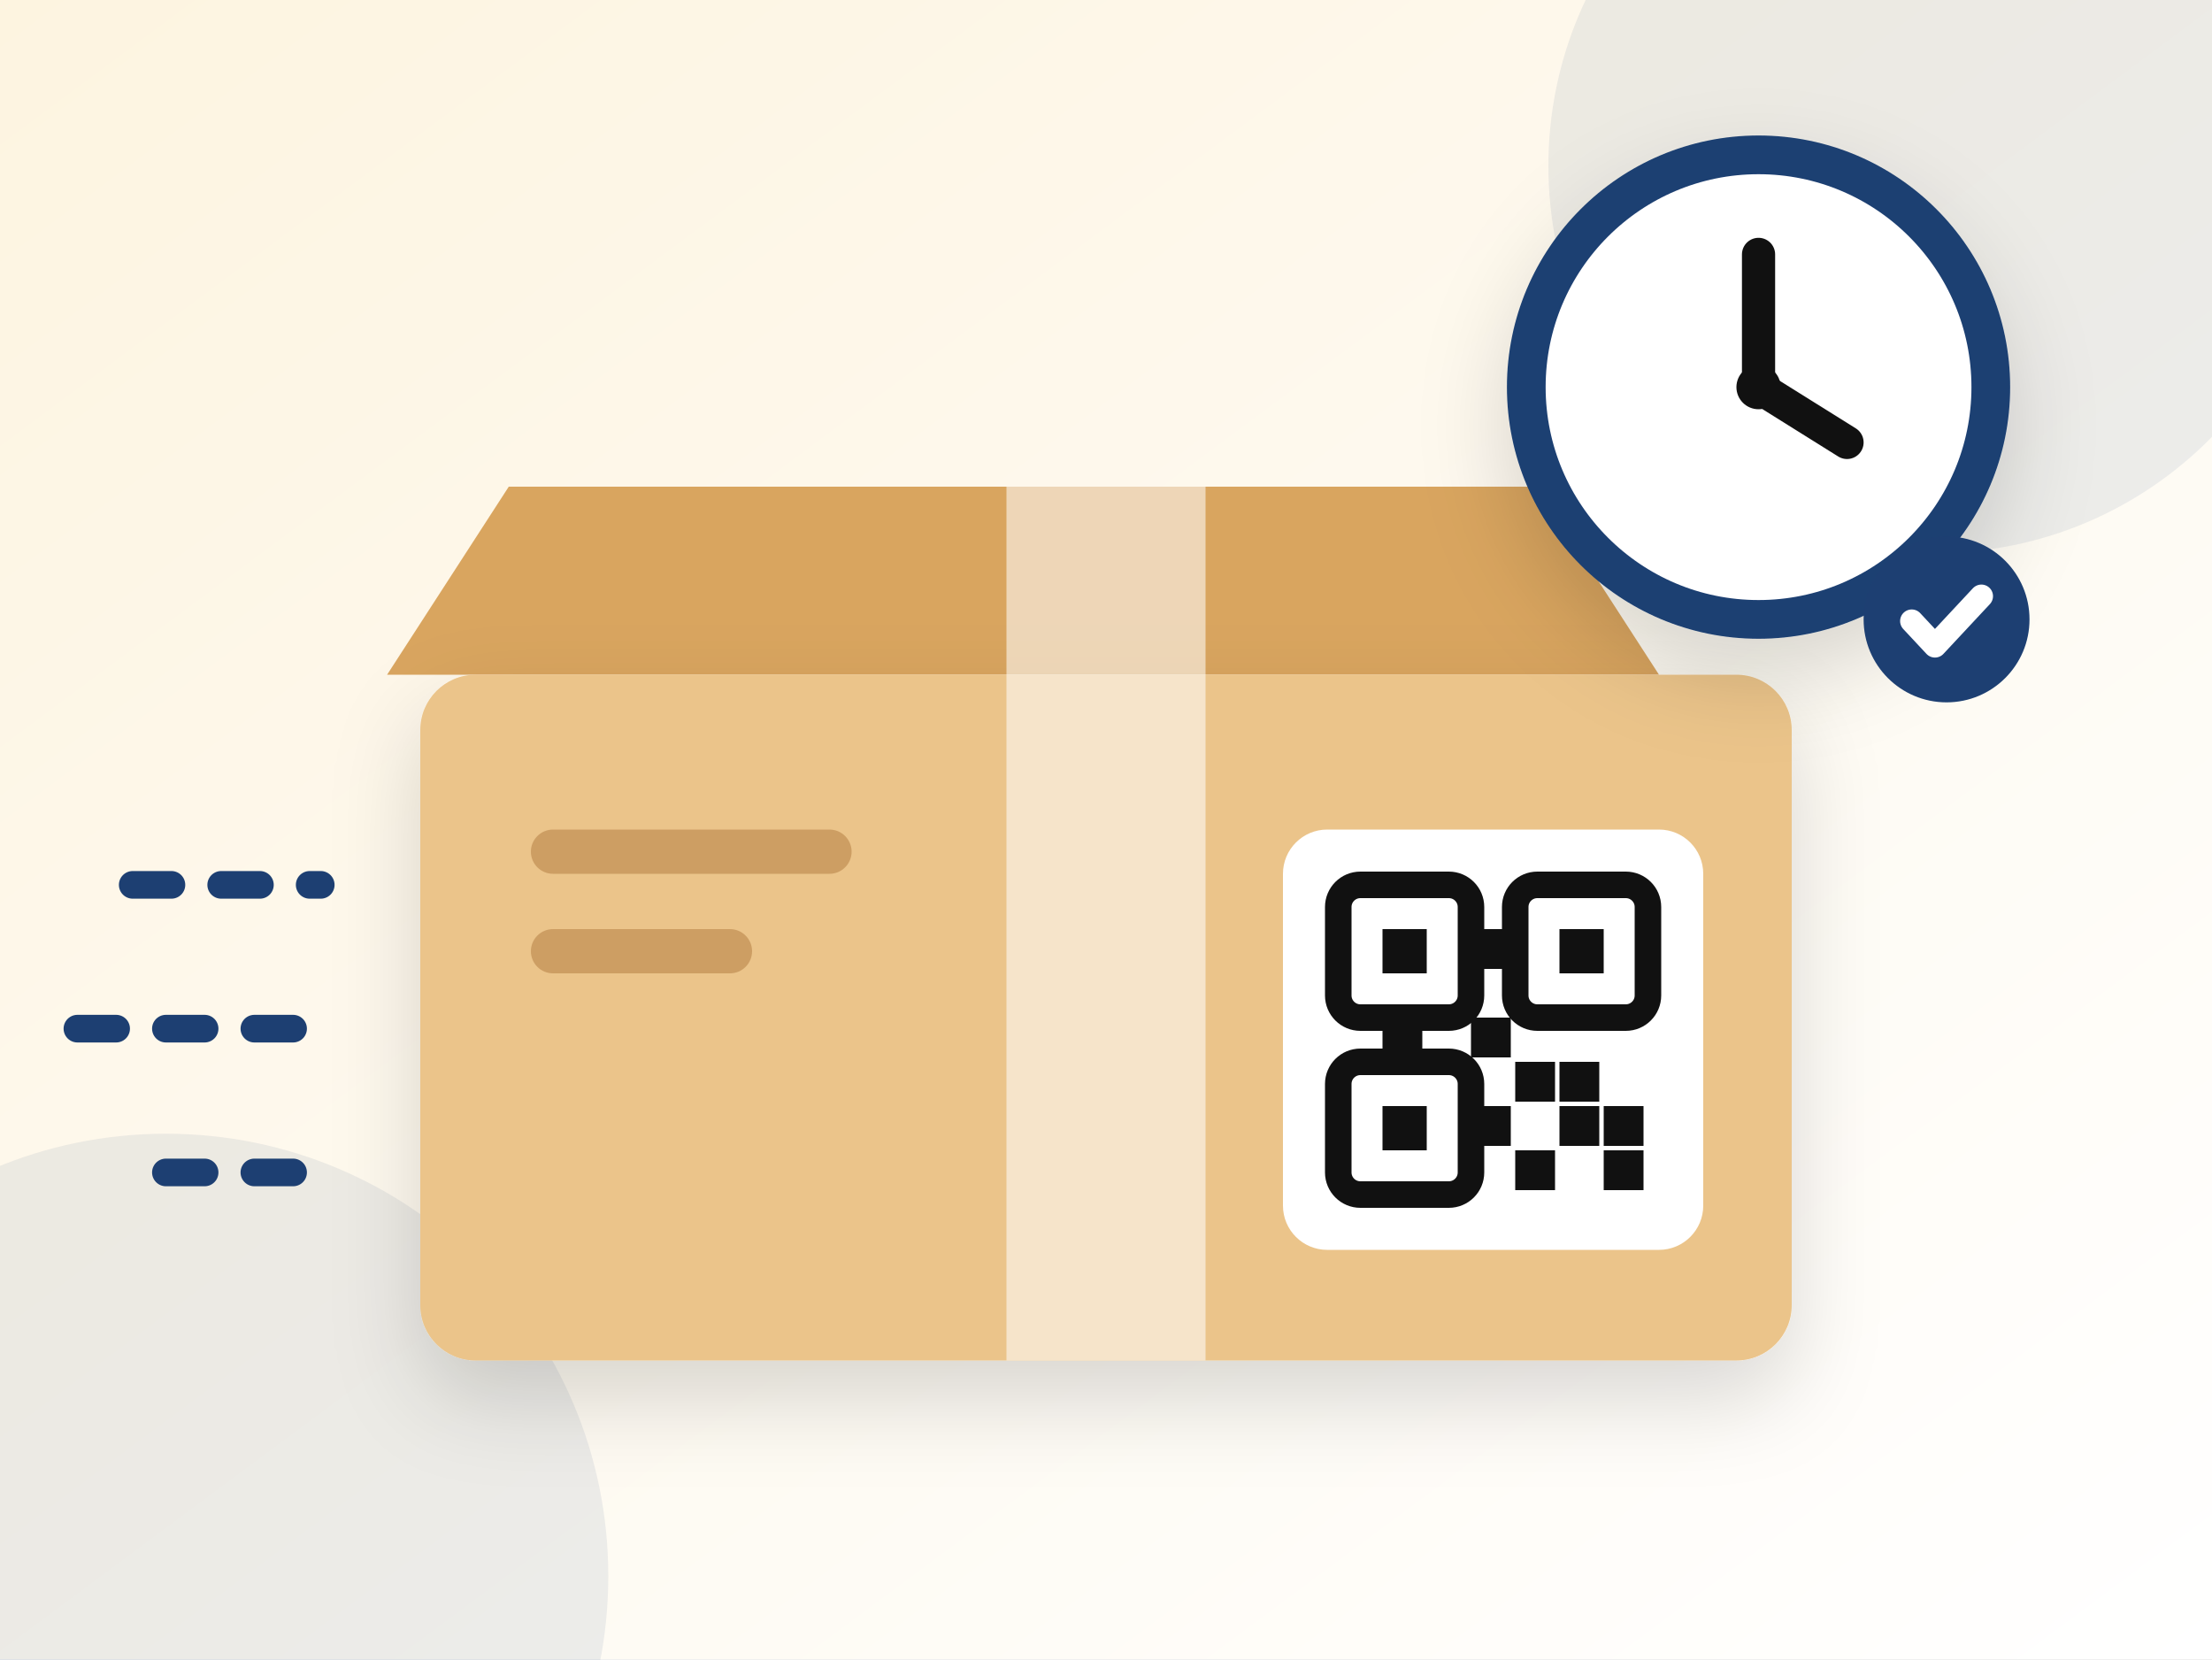
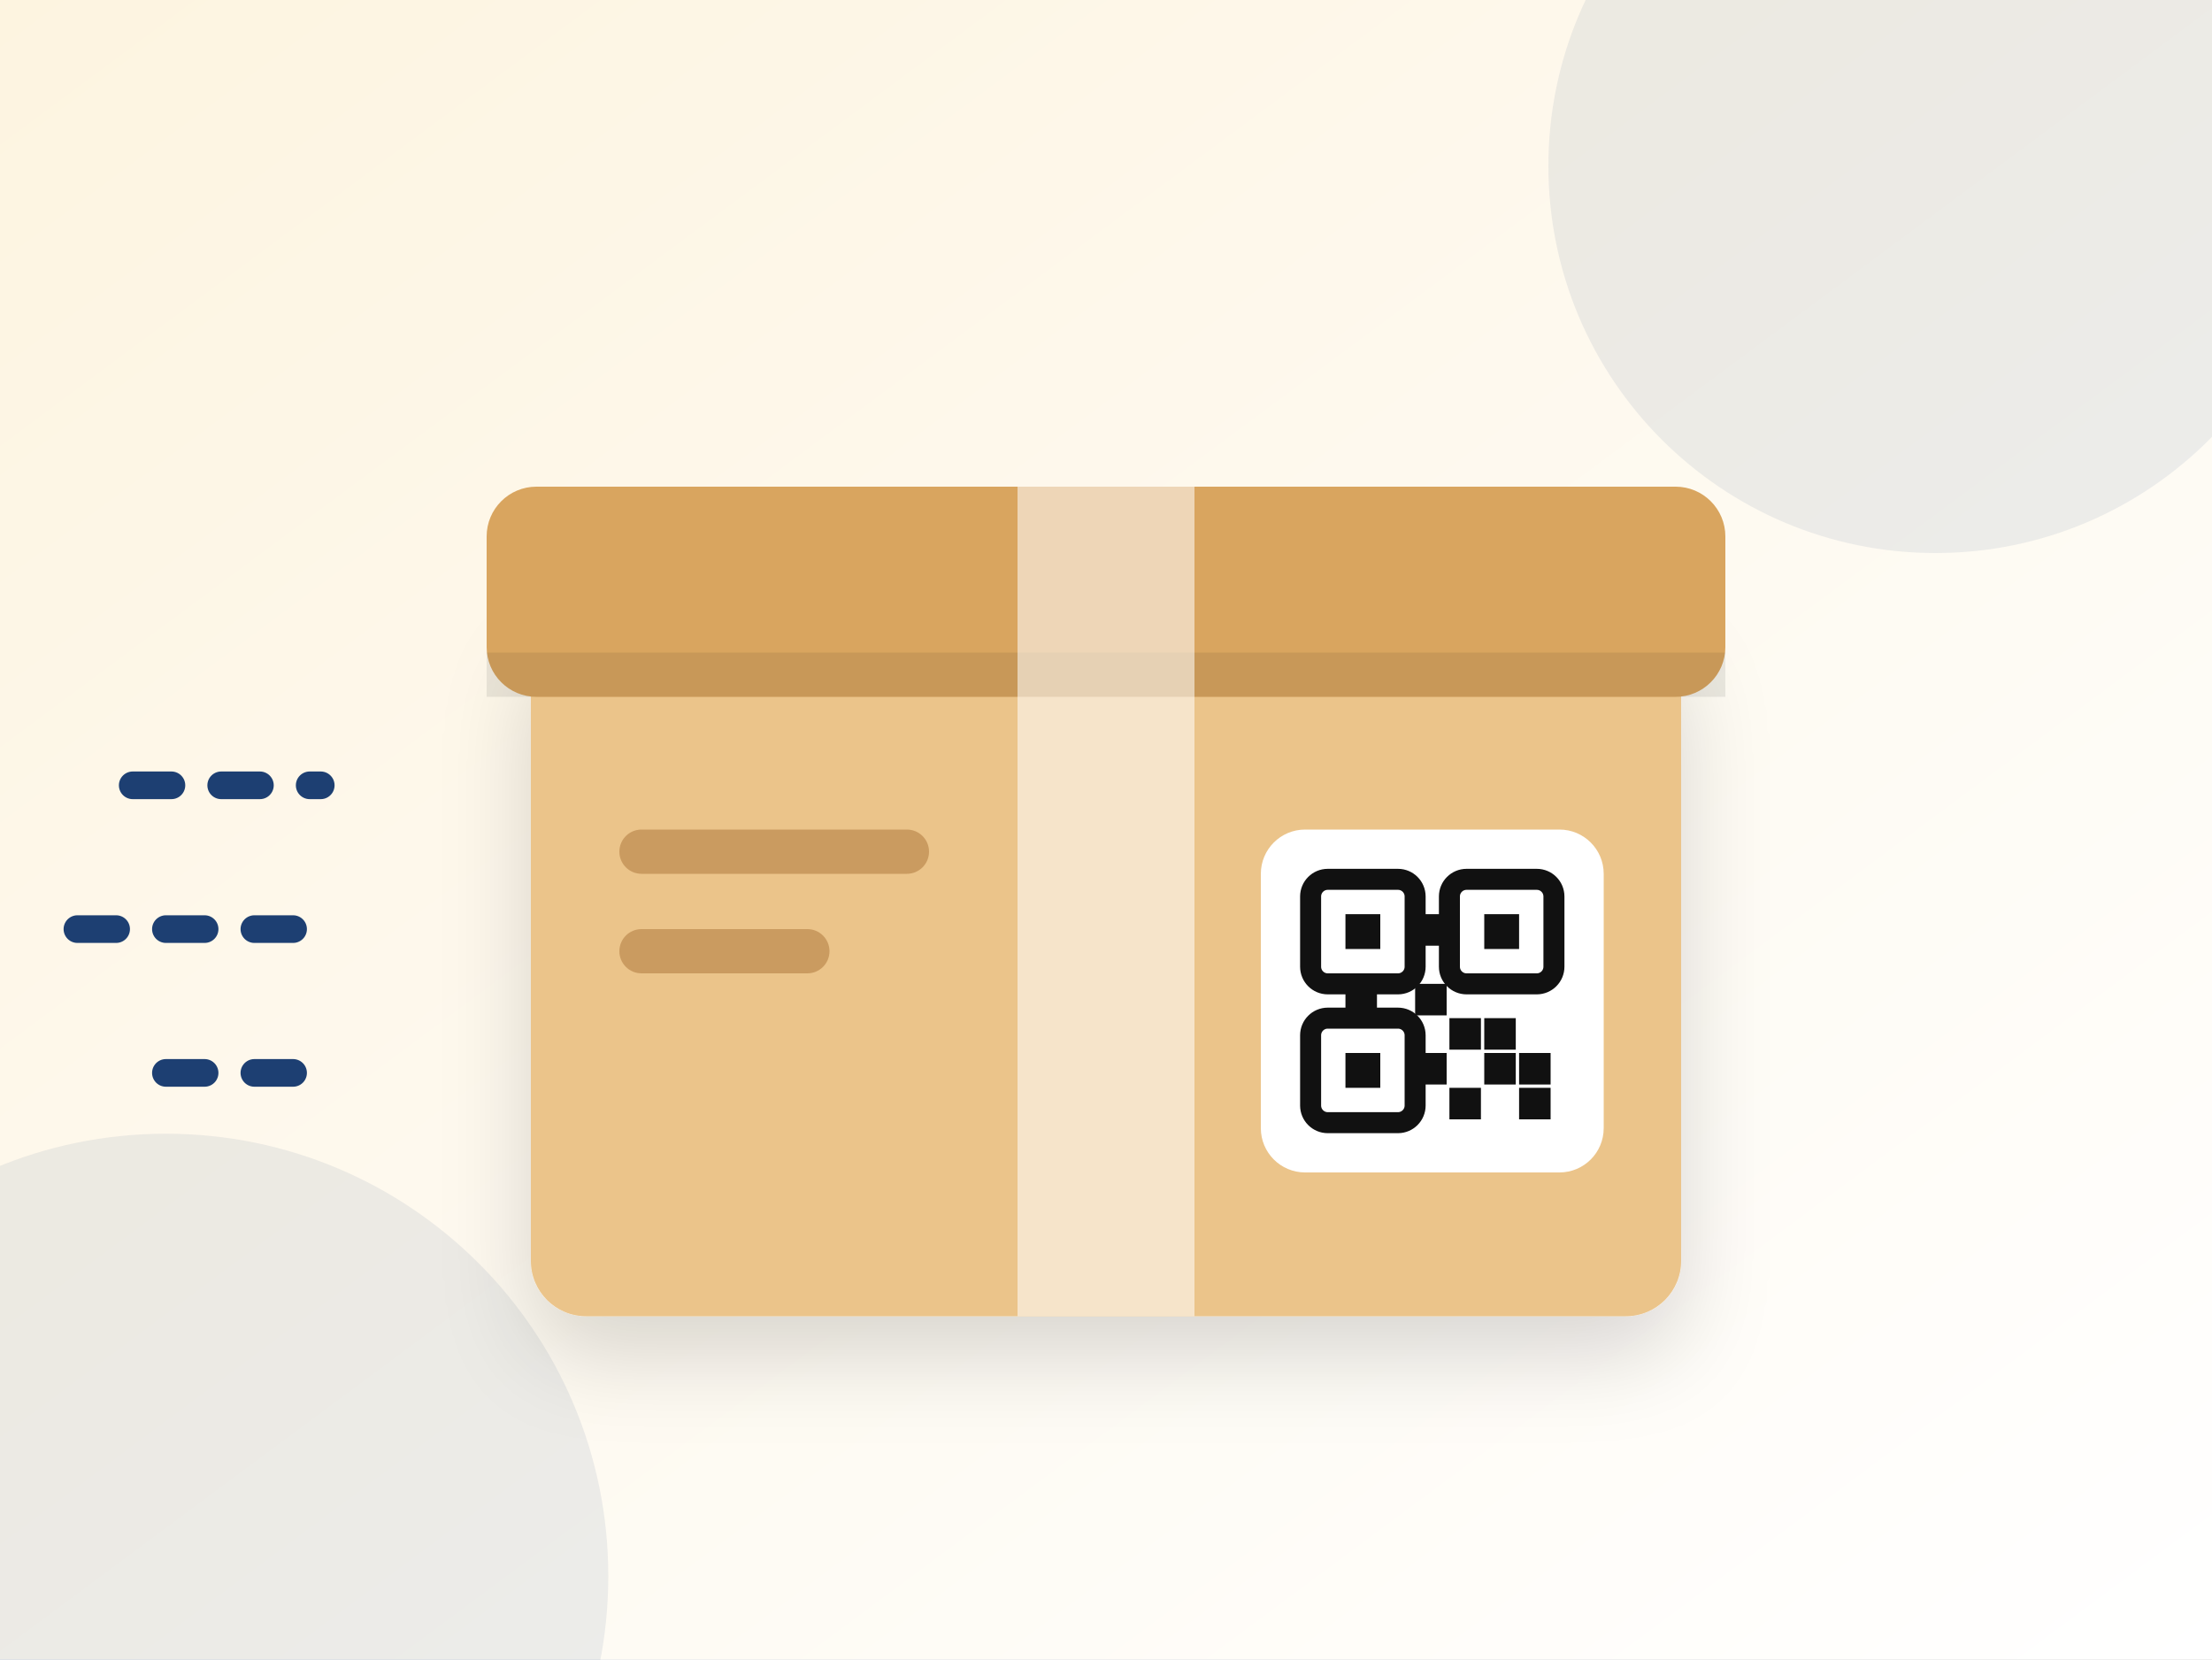
<svg xmlns="http://www.w3.org/2000/svg" viewBox="0 0 400 300" width="1200" height="900" role="img" aria-hidden="true">
  <defs>
    <linearGradient id="bg" x1="0" y1="0" x2="1" y2="1">
      <stop offset="0" stop-color="#FDF4E0" />
      <stop offset="1" stop-color="#fff" />
    </linearGradient>
    <filter id="s" x="-25%" y="-25%" width="150%" height="160%">
      <feDropShadow dx="0" dy="7" stdDeviation="8" flood-color="#111" flood-opacity=".15" />
    </filter>
  </defs>
  <style>
.fl{animation:fl 5s ease-in-out infinite}.fl2{animation:fl 6.5s ease-in-out -2s infinite}
.da{stroke-dasharray:7 9;animation:da 1.2s linear infinite}
.pu{animation:pu 2.6s ease-in-out infinite;transform-box:fill-box;transform-origin:center}
.wv{animation:wv 2.4s ease-in-out infinite}.wv2{animation:wv 2.4s ease-in-out .4s infinite}.wv3{animation:wv 2.4s ease-in-out .8s infinite}
.sw{animation:sw 6s ease-in-out infinite;transform-origin:200px 76px}
.ch{animation:ch 2s ease-in-out infinite}.ch2{animation:ch 2s ease-in-out .3s infinite}.ch3{animation:ch 2s ease-in-out .6s infinite}
@keyframes fl{50%{transform:translateY(-6px)}}
@keyframes da{to{stroke-dashoffset:-16}}
@keyframes pu{50%{transform:scale(1.18);opacity:.55}}
@keyframes wv{0%,100%{opacity:.25}50%{opacity:1}}
@keyframes sw{0%,100%{transform:rotate(-3deg)}50%{transform:rotate(3deg)}}
@keyframes ch{0%,100%{opacity:.3}50%{opacity:1}}
@media (prefers-reduced-motion:reduce){*{animation:none!important}}
</style>
  <rect width="400" height="300" fill="url(#bg)" />
  <circle cx="350" cy="30" r="70" fill="#1D3F72" opacity=".08" />
  <circle cx="30" cy="285" r="80" fill="#1D3F72" opacity=".08" />
  <g class="fl">
-     <path d="M70 122l22-34h186l22 34z" fill="#D9A55F" />
-     <rect x="76" y="122" width="248" height="124" rx="10" fill="#EBC48A" filter="url(#s)" />
-     <rect x="182" y="88" width="36" height="158" fill="#fff" opacity=".55" />
-     <rect x="96" y="150" width="58" height="8" rx="4" fill="#B9854A" opacity=".6" />
-     <rect x="96" y="168" width="40" height="8" rx="4" fill="#B9854A" opacity=".6" />
-     <rect x="232" y="150" width="76" height="76" rx="8" fill="#fff" />
-     <rect x="242.0" y="160.0" width="24.0" height="24.0" rx="4.0" fill="none" stroke="#111" stroke-width="4.8" />
-     <rect x="250.0" y="168.0" width="8.0" height="8.0" fill="#111" />
-     <rect x="274.0" y="160.0" width="24.0" height="24.0" rx="4.0" fill="none" stroke="#111" stroke-width="4.8" />
-     <rect x="282.0" y="168.0" width="8.0" height="8.0" fill="#111" />
-     <rect x="242.0" y="192.0" width="24.0" height="24.0" rx="4.0" fill="none" stroke="#111" stroke-width="4.8" />
-     <rect x="250.0" y="200.0" width="8.0" height="8.0" fill="#111" />
-     <rect x="274.0" y="192.0" width="7.2" height="7.2" fill="#111" />
-     <rect x="282.0" y="192.0" width="7.2" height="7.2" fill="#111" />
-     <rect x="290.0" y="200.0" width="7.2" height="7.2" fill="#111" />
-     <rect x="274.0" y="208.0" width="7.2" height="7.2" fill="#111" />
-     <rect x="290.0" y="208.0" width="7.2" height="7.2" fill="#111" />
-     <rect x="282.0" y="200.0" width="7.2" height="7.2" fill="#111" />
-     <rect x="266.0" y="184.0" width="7.2" height="7.2" fill="#111" />
-     <rect x="266.0" y="200.0" width="7.2" height="7.2" fill="#111" />
-     <rect x="266.0" y="168.0" width="7.2" height="7.2" fill="#111" />
-     <rect x="250.0" y="184.0" width="7.2" height="7.2" fill="#111" />
+     <rect x="96" y="112" width="208" height="126" rx="10" fill="#EBC48A" filter="url(#s)" />
+     <rect x="88" y="88" width="224" height="38" rx="9" fill="#D9A55F" />
+     <rect x="88" y="118" width="224" height="8" fill="#000" opacity=".08" />
+     <rect x="184" y="88" width="32" height="150" fill="#fff" opacity=".55" />
+     <rect x="112" y="150" width="56" height="8" rx="4" fill="#B9854A" opacity=".65" />
+     <rect x="112" y="168" width="38" height="8" rx="4" fill="#B9854A" opacity=".65" />
+     <rect x="228" y="150" width="62" height="62" rx="8" fill="#fff" />
+     <rect x="237.0" y="159.0" width="18.9" height="18.9" rx="3.1" fill="none" stroke="#111" stroke-width="3.8" />
+     <rect x="243.3" y="165.3" width="6.3" height="6.3" fill="#111" />
+     <rect x="262.1" y="159.0" width="18.9" height="18.9" rx="3.1" fill="none" stroke="#111" stroke-width="3.8" />
+     <rect x="268.4" y="165.3" width="6.3" height="6.3" fill="#111" />
+     <rect x="237.0" y="184.1" width="18.9" height="18.9" rx="3.1" fill="none" stroke="#111" stroke-width="3.8" />
+     <rect x="243.3" y="190.4" width="6.3" height="6.3" fill="#111" />
+     <rect x="262.1" y="184.1" width="5.7" height="5.7" fill="#111" />
+     <rect x="268.4" y="184.1" width="5.7" height="5.7" fill="#111" />
+     <rect x="274.7" y="190.4" width="5.7" height="5.7" fill="#111" />
+     <rect x="262.1" y="196.7" width="5.7" height="5.7" fill="#111" />
+     <rect x="274.7" y="196.7" width="5.7" height="5.7" fill="#111" />
+     <rect x="268.4" y="190.4" width="5.7" height="5.7" fill="#111" />
+     <rect x="255.9" y="177.9" width="5.7" height="5.7" fill="#111" />
+     <rect x="255.9" y="190.4" width="5.7" height="5.7" fill="#111" />
+     <rect x="255.9" y="165.3" width="5.7" height="5.7" fill="#111" />
+     <rect x="243.3" y="177.9" width="5.7" height="5.7" fill="#111" />
  </g>
-   <g class="fl2">
-     <circle cx="318" cy="70" r="42" fill="#fff" stroke="#1D3F72" stroke-width="7" filter="url(#s)" />
-     <path d="M318 70V46M318 70l16 10" stroke="#111" stroke-width="6" stroke-linecap="round" fill="none" />
-     <circle cx="318" cy="70" r="4" fill="#111" />
-   </g>
-   <circle cx="352" cy="112" r="15" fill="#1D3F72" />
-   <path d="M345.7 112.3l4.2 4.5 8.4-9.0" fill="none" stroke="#fff" stroke-width="4.2" stroke-linecap="round" stroke-linejoin="round" />
-   <path class="da" d="M24 160h34M14 186h44M30 212h28" stroke="#1D3F72" stroke-width="5" stroke-linecap="round" />
+   <path class="da" d="M24 142h34M14 168h44M30 194h28" stroke="#1D3F72" stroke-width="5" stroke-linecap="round" />
</svg>
